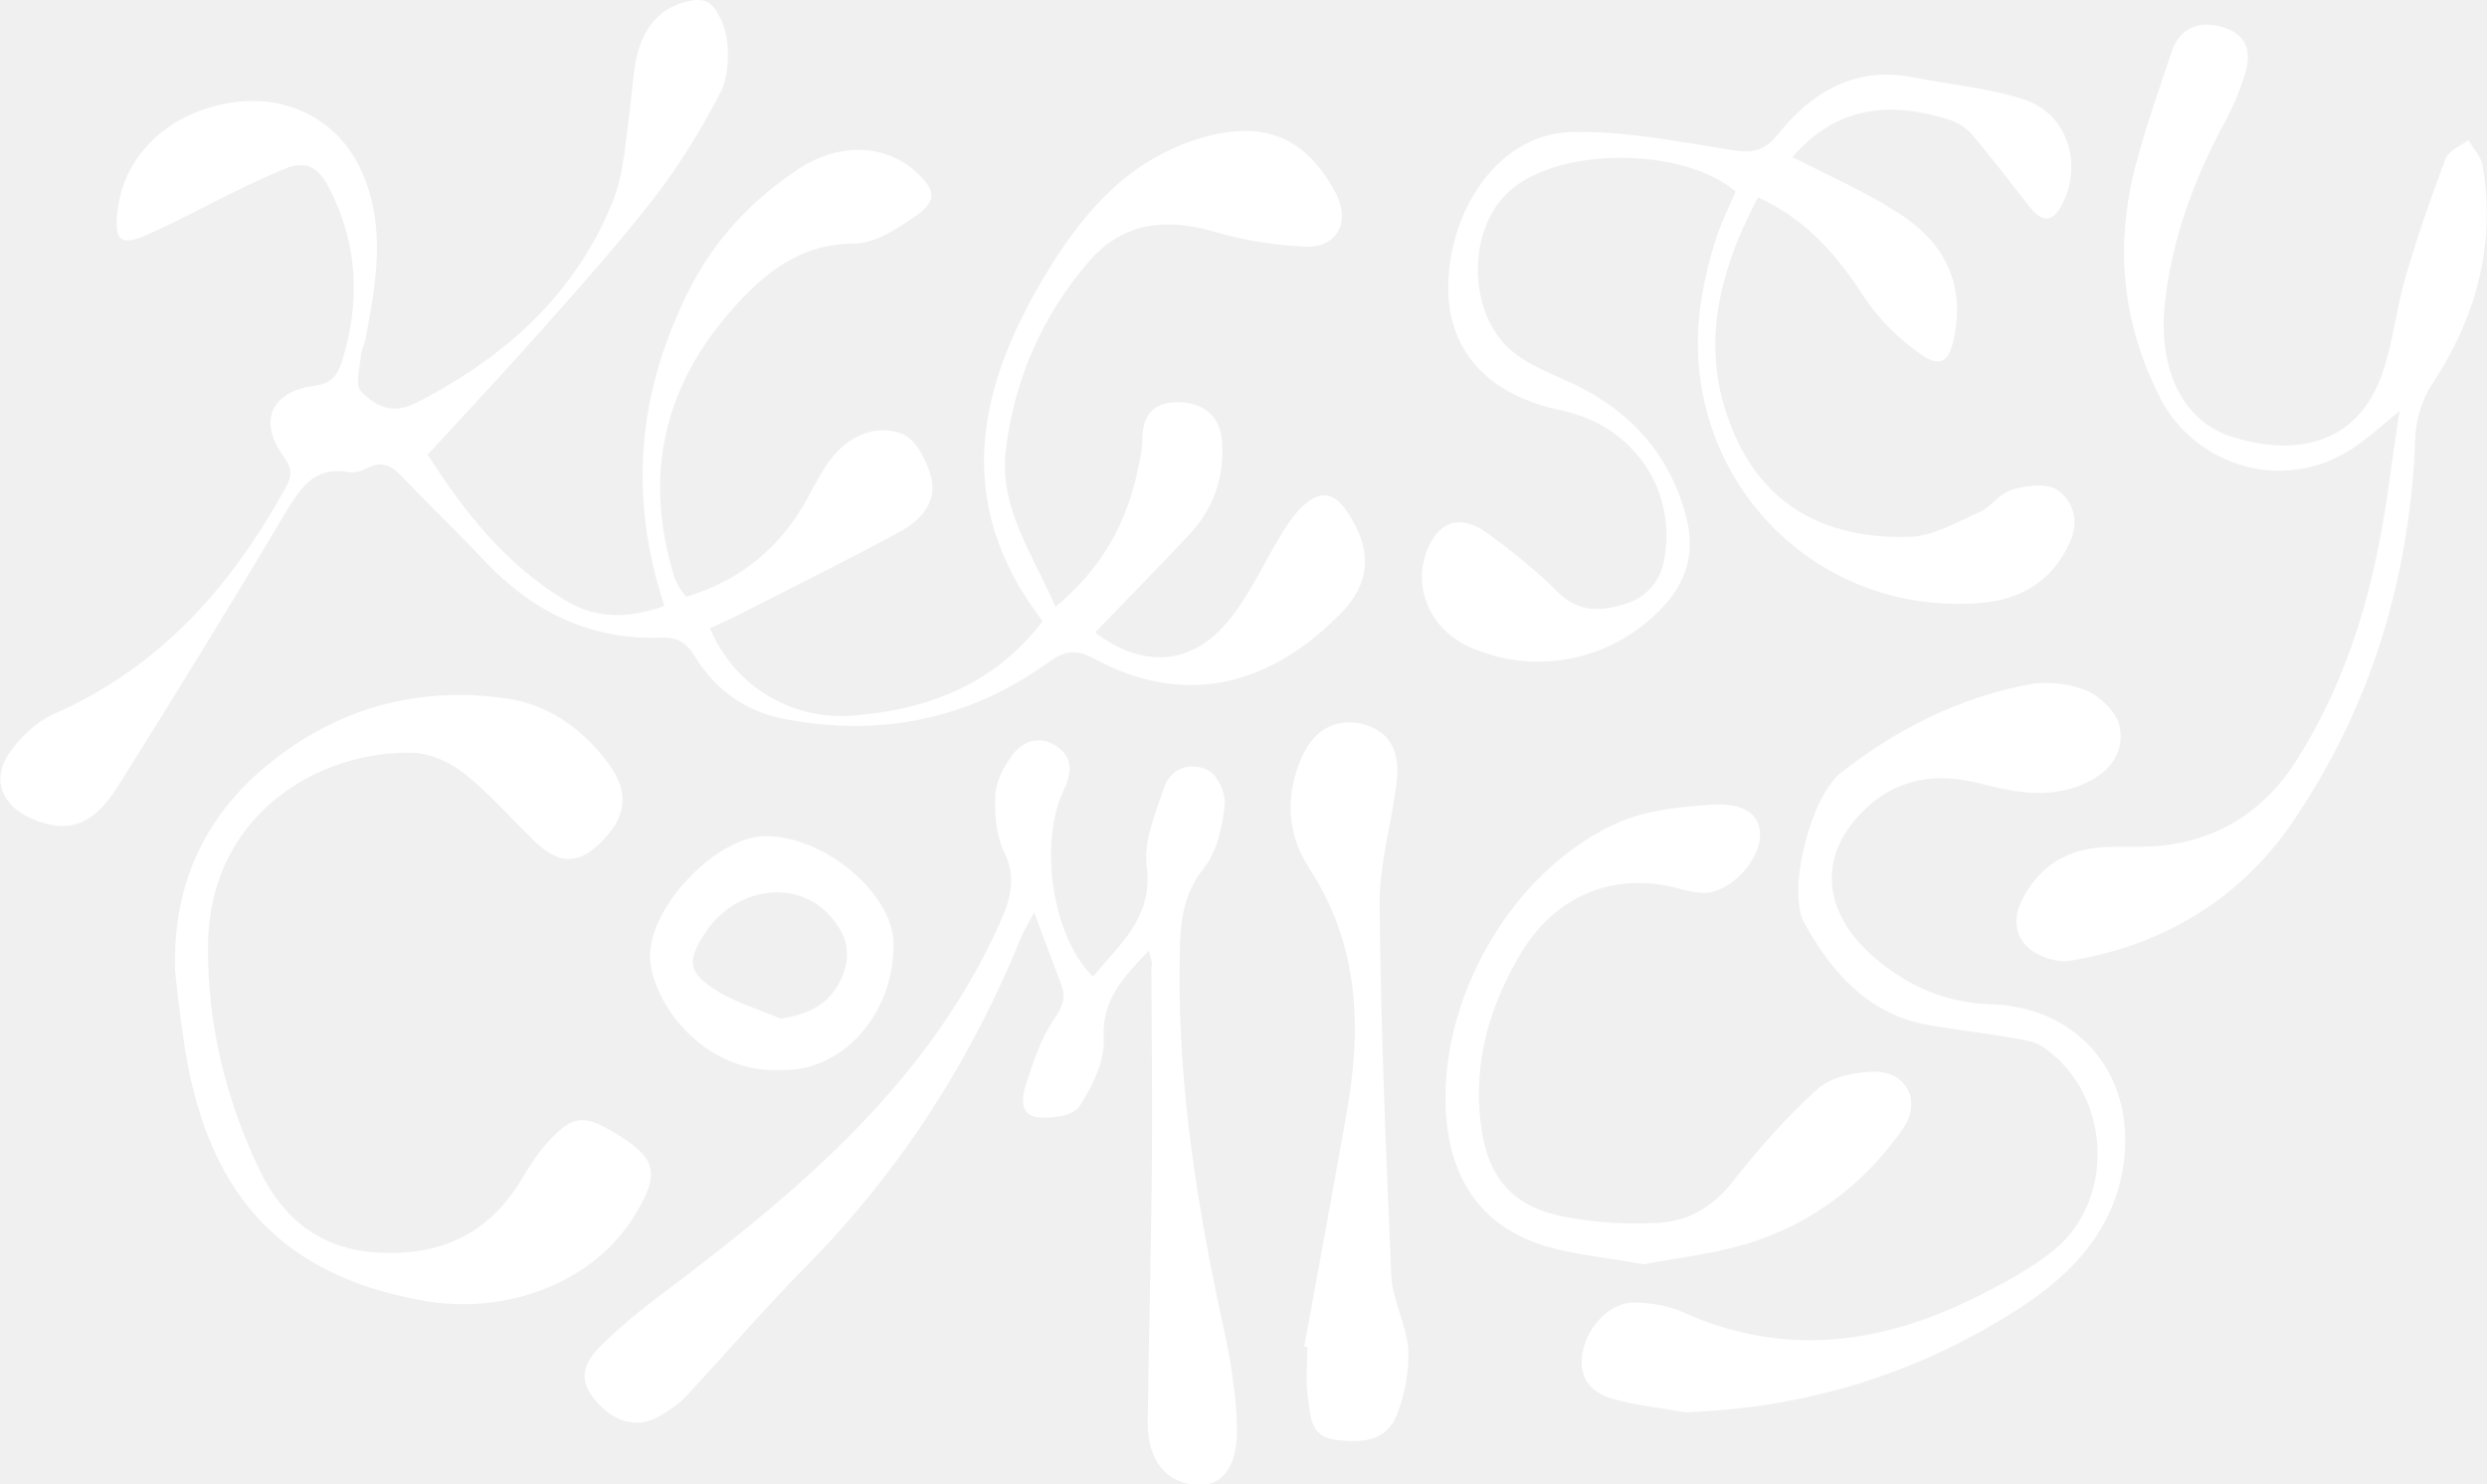
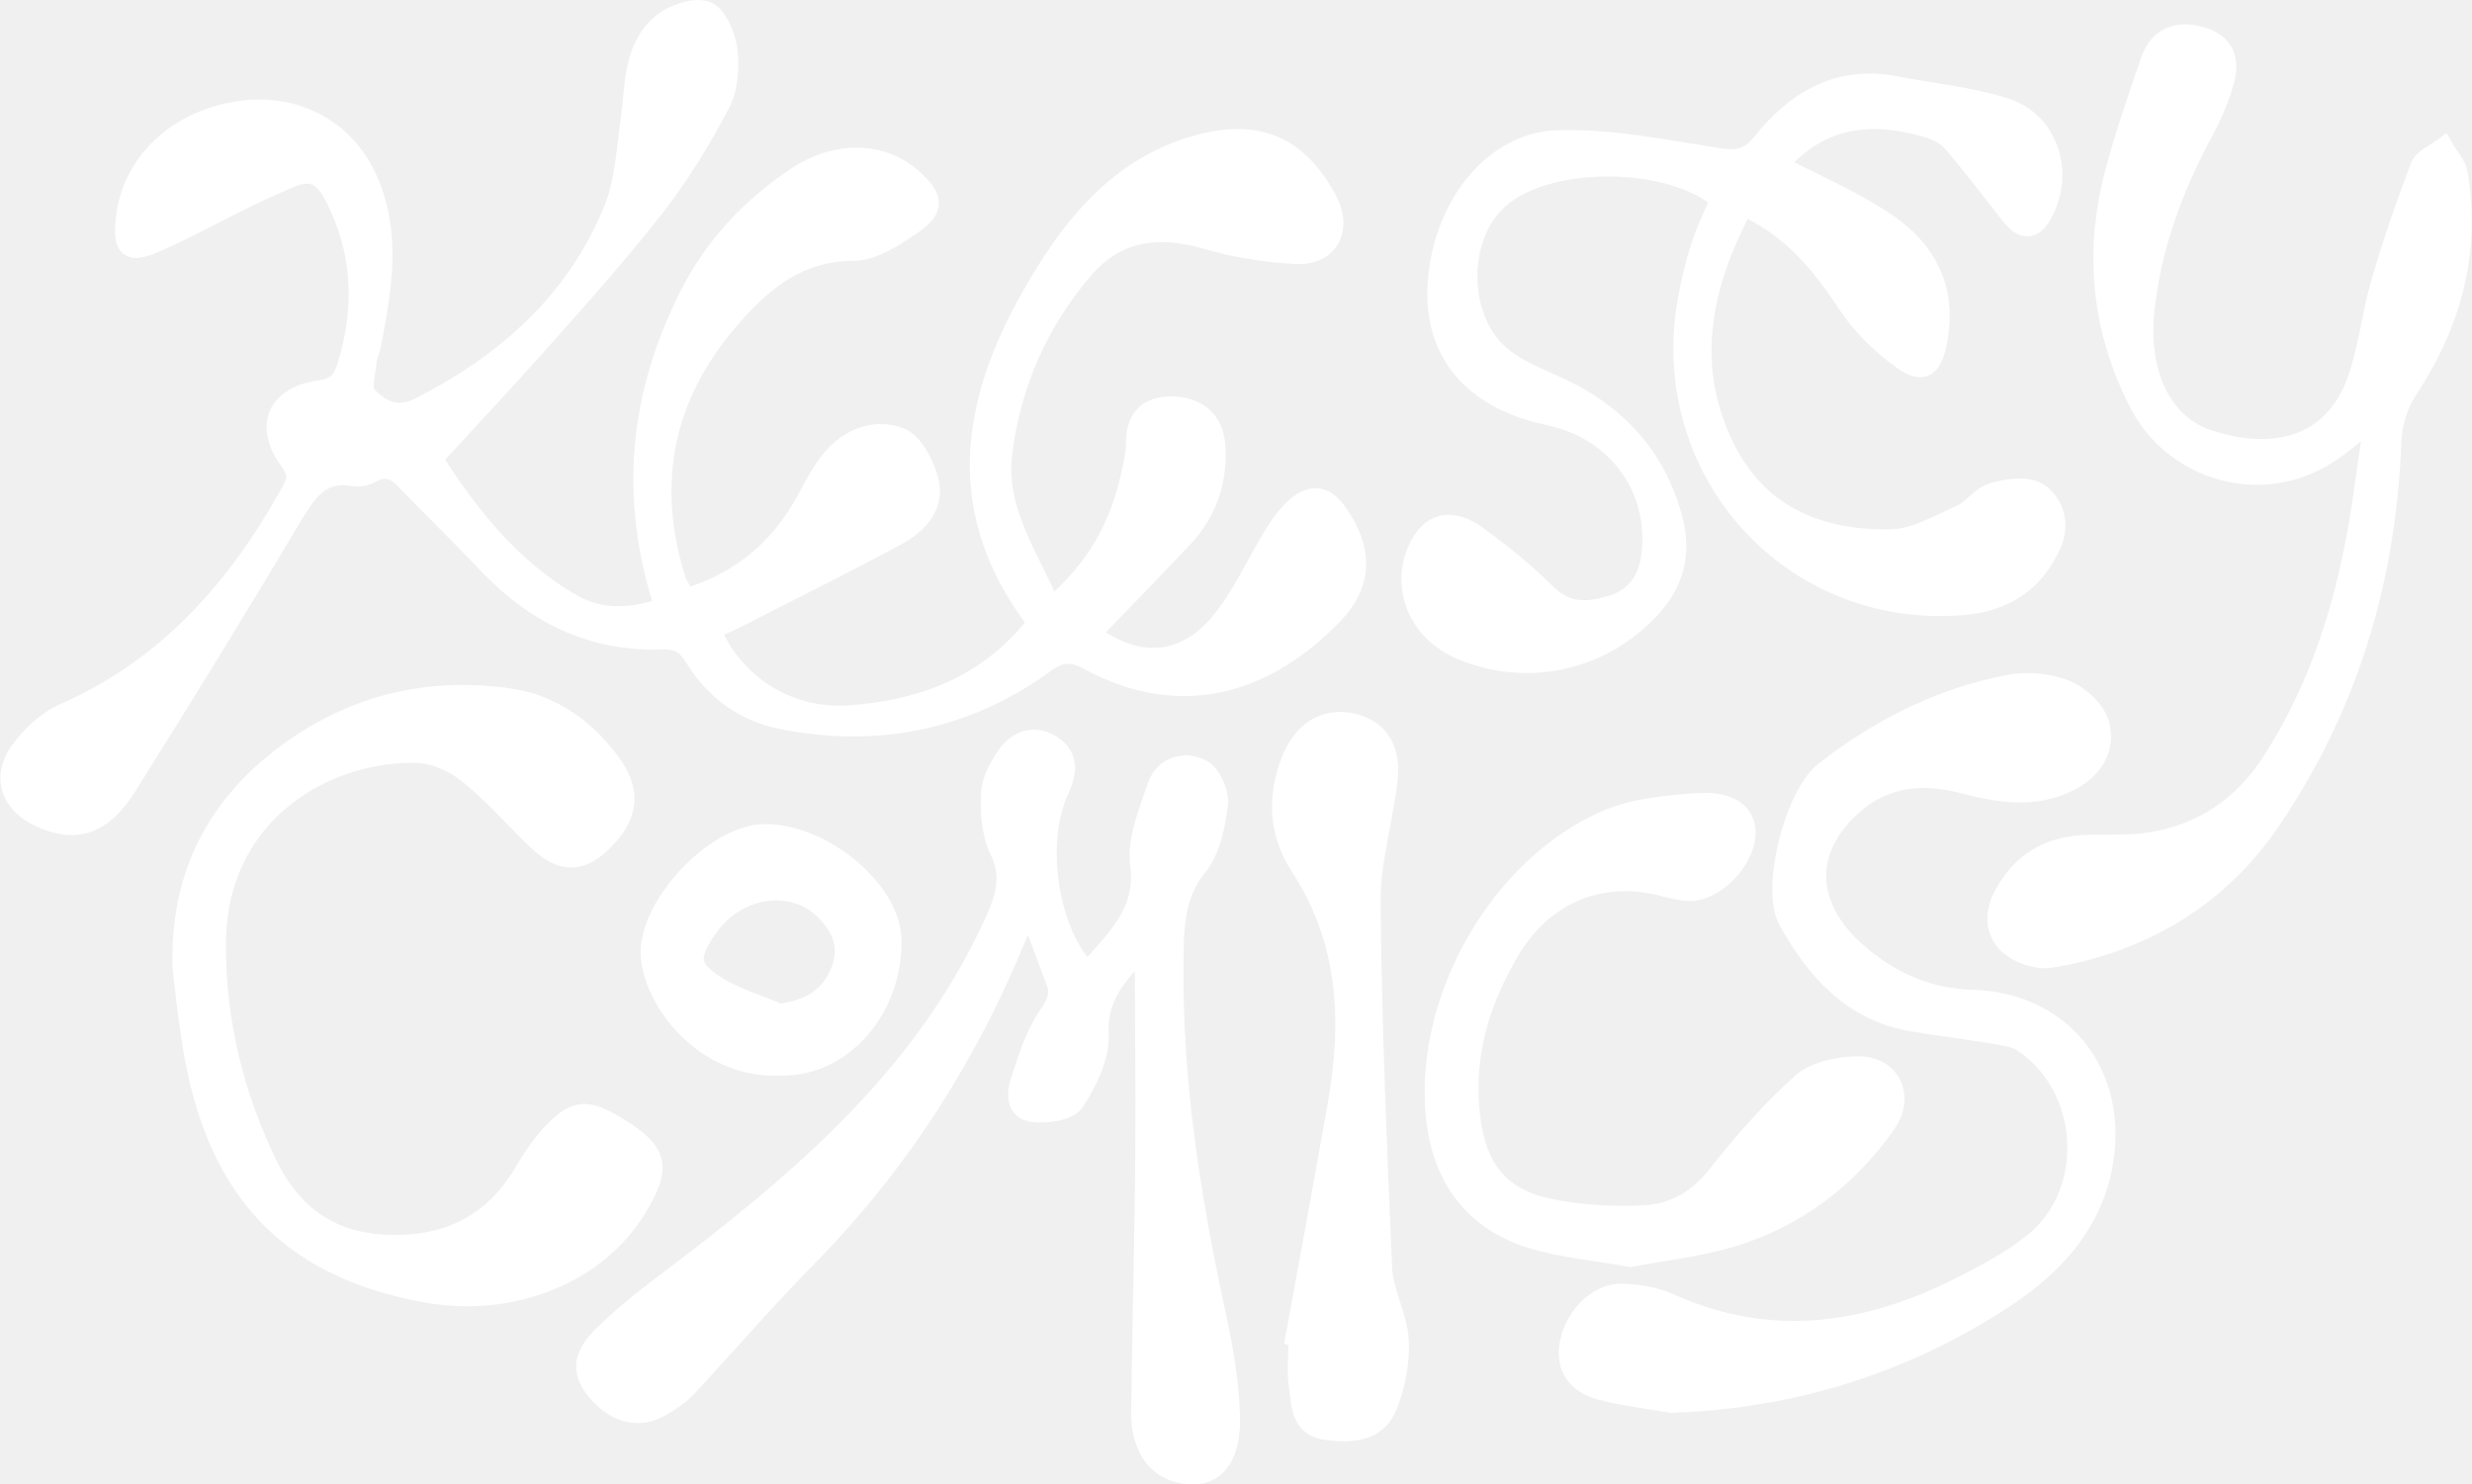
- <svg xmlns="http://www.w3.org/2000/svg" version="1.2" baseProfile="tiny" id="Layer_1" x="0px" y="0px" viewBox="0 0 468.7 279.7" xml:space="preserve" fill="#ffffff">
+ <svg xmlns="http://www.w3.org/2000/svg" version="1.2" baseProfile="tiny" id="Layer_1" x="0px" y="0px" viewBox="-2 -2 472.7 283.7" xml:space="preserve" fill="#fff" stroke="#fff" stroke-width="4">
  <path d="M125.2,114.2c-6.9-21-4.9-40.6,4.7-59.6c4.8-9.5,11.8-16.9,20.5-22.7c7.7-5.1,16.4-4.8,22.2,0.5c3.8,3.4,4,5.5,0,8.3  c-3.5,2.4-7.7,5.2-11.5,5.2c-10.2,0-17,5.5-23,12.3c-13.1,14.7-16.9,31.6-11,50.6c0.2,0.8,0.7,1.5,1.1,2.2c0.2,0.4,0.6,0.8,1.1,1.5  c10.4-3.1,18-9.5,23.1-19c1.4-2.6,2.8-5.3,4.7-7.6c3.4-4.1,8.4-5.9,13-4.1c2.5,1,4.6,5.1,5.4,8.2c1.2,4.9-2.3,8.3-6.2,10.4  c-9.8,5.3-19.8,10.2-29.7,15.3c-1.9,1-3.9,1.8-5.8,2.7c4.3,10.4,14.7,17.3,26.6,16.5c14.2-1,26.9-5.8,36.1-17.8  c-17.5-22.8-12.1-45,1.5-66.9c7-11.3,15.7-20.7,29.1-24.4c11.5-3.1,19,0.2,24.6,10.5c2.9,5.5,0.3,10.5-5.8,10.2  c-5.7-0.3-11.6-1.2-17-2.8c-9.2-2.7-17.3-1.8-23.7,5.6c-8.7,10.1-13.9,21.9-15.6,35.1c-1.5,11.2,5,19.9,9.3,30  c8.8-7.3,13.5-15.9,15.6-26.2c0.4-1.8,0.8-3.6,0.8-5.4c0-4.4,1.9-6.9,6.5-7c4.9,0,8.1,2.5,8.5,7.3c0.5,6.8-1.6,12.9-6.3,17.8  c-5.8,6.2-11.7,12.2-17.6,18.3c8.4,6.5,17.6,6.5,24.6-1.6c4.7-5.4,7.5-12.4,11.5-18.5c1.4-2.1,3.3-4.5,5.5-5.4  c3.1-1.3,5.1,1.4,6.6,3.9c3.9,6.3,3.6,12.3-1.7,17.8c-12.8,13.2-28.8,18.4-46.6,8.8c-3.5-1.9-5.7-1.6-8.8,0.7  c-15,10.8-31.8,14.1-49.8,10.6c-7.2-1.4-12.9-5.5-16.7-11.7c-1.6-2.6-3.2-3.7-6.3-3.6c-13.3,0.5-24.2-4.8-33.3-14.4  c-5-5.3-10.3-10.4-15.4-15.7c-2-2.2-3.9-3.4-6.9-1.8c-1,0.5-2.3,0.9-3.4,0.7c-6.8-1.2-9.3,3.4-12.3,8.3  c-10.2,17.2-20.7,34.2-31.3,51.1c-4.6,7.3-9.6,8.9-16.4,5.8c-5.4-2.5-7.3-7.3-4-12.2c2.1-3,5.1-5.9,8.4-7.4  c20.1-8.8,33.5-24.1,43.8-42.8c1.2-2.2,1.1-3.6-0.4-5.7c-4.9-6.6-2.5-12.3,5.8-13.4c3.1-0.4,4.2-1.8,5.1-4.4  C68,56.8,67.5,45.8,61.8,35c-2-3.7-4.4-4.7-8.1-3.2c-2.9,1.2-5.7,2.5-8.6,3.9c-5.8,2.8-11.5,6-17.5,8.6c-4.9,2.1-6,1.1-5.5-4.1  c1-10.6,9.3-18.8,21.1-20.8c10.8-1.8,20.6,3.1,25,13c4.6,10.3,2.7,20.9,0.7,31.4c-0.2,1.1-0.8,2.2-0.9,3.4c-0.2,2.2-1.1,5.4,0,6.5  c2.7,2.8,5.8,4.6,10.5,2.2c16.6-8.5,29.8-20.3,36.9-37.7c2.2-5.4,2.5-11.6,3.3-17.5c0.9-6.4,0.4-13.3,5.8-18c2.1-1.8,6-3.2,8.4-2.5  c2,0.6,3.7,4.5,4.1,7.2c0.4,3.3,0.2,7.3-1.3,10.2c-3.5,6.7-7.5,13.3-12.1,19.3c-6.5,8.4-13.6,16.4-20.7,24.4  c-7.1,8-14.4,15.8-22.3,24.4c6.4,10,14.6,21,26.9,28C113.1,116.8,119.1,116.4,125.2,114.2z" />
  <path d="M337.8,29.6c6.8,3.5,13.7,6.5,19.9,10.5c8.4,5.3,12.7,13,10.6,23.4c-1,4.7-2.5,5.9-6.3,3.3c-4.1-2.9-7.9-6.6-10.6-10.7  c-5.1-7.8-10.8-14.7-20.1-18.9c-7.8,14.8-11.3,29.7-4.1,45.4c6.3,13.8,18.3,19,32.6,18.6c4.5-0.1,9-2.8,13.3-4.7  c2.2-1,3.8-3.6,6.1-4.2c2.7-0.8,6.6-1.3,8.6,0.1c2.9,2,4.1,5.9,2.3,9.8c-3.2,7.1-8.9,10.7-16.4,11.4c-32.8,3-58.7-25.4-52.9-58.1  c0.6-3.4,1.4-6.8,2.5-10.2c1-3.2,2.5-6.2,3.8-9.2c-9.8-8.4-33.3-8.5-42.6-0.1c-8.4,7.5-7.9,24,1.1,30.7c2.6,2,5.7,3.3,8.8,4.7  c11.9,5.1,20.1,13.4,23.4,26.1c1.7,6.5,0.1,12.2-4.5,17c-9.3,9.9-23.4,12.9-35.8,7.7c-7.5-3.1-11.2-10.7-8.8-17.8  c2.1-6.1,6.4-7.7,11.6-3.9c4.7,3.4,9.3,7.1,13.4,11.2c3.9,3.8,8,3.5,12.4,2.2c4.6-1.4,7.1-4.7,7.7-9.4c1.7-12-5.3-22.9-17.1-26.5  c-1.6-0.5-3.2-0.8-4.8-1.2c-13-3.5-19.7-12.2-18.9-24.5c0.9-14.5,10.4-27,22.9-27.4c10.2-0.3,20.4,1.8,30.6,3.4  c3.7,0.6,6,0.2,8.5-2.9c6.5-8.1,14.6-13,25.7-10.8c7,1.4,14.2,2,20.9,4.2c8.3,2.8,11.1,12.7,6.7,20.3c-1.9,3.3-3.9,2.3-5.8-0.1  c-3.6-4.6-7.1-9.2-10.9-13.7c-1.1-1.3-2.8-2.3-4.4-2.8C354.5,18.6,345.3,21,337.8,29.6z" />
  <path d="M216.5,179.2c-4.9,5.1-8.9,9.3-8.5,16.7c0.2,4.2-2.2,9-4.6,12.7c-1.1,1.7-5.2,2.3-7.8,2c-3.4-0.4-3.1-3.7-2.3-6  c1.4-4.3,2.8-8.8,5.3-12.4c1.6-2.4,2.4-4.1,1.4-6.6c-1.6-4.2-3.1-8.3-5.1-13.6c-1.1,2.1-1.8,3.1-2.3,4.3c-9.4,23.2-22.6,44-40.3,62  c-7.9,8-15.3,16.6-23,24.9c-1.3,1.4-3.1,2.6-4.8,3.6c-4,2.5-8.5,1.5-12-2.5c-3.2-3.6-3.2-6.6,0.6-10.5c3.5-3.5,7.4-6.7,11.4-9.7  c25.1-18.9,49.2-38.8,63-68.1c2.3-4.9,4.6-9.7,1.7-15.5c-1.5-3.1-1.8-7.2-1.6-10.7c0.1-2.6,1.6-5.3,3.2-7.5c2.1-2.8,5.3-3.7,8.4-1.6  c3.2,2.2,2.7,5.2,1.2,8.4c-4.7,10.2-2,27.6,5.6,35c5-6.2,11.4-11.1,10.1-20.9c-0.6-4.7,1.7-10,3.3-14.8c1.3-3.8,5.2-4.8,8.3-3.2  c1.8,0.9,3.4,4.5,3.1,6.7c-0.5,4-1.4,8.6-3.9,11.7c-4.7,5.8-4.5,12.3-4.6,18.9c-0.2,22.9,3.4,45.4,8.3,67.8c1.3,6,2.3,12.1,2.5,18.2  c0.3,7.6-2.5,11.4-6.9,11.4c-6.1,0-10-4.4-9.9-11.9c0.2-17,0.7-34,0.8-50.9c0.1-11.6-0.1-23.2-0.1-34.9  C217.3,181.4,216.9,180.8,216.5,179.2z" />
  <path d="M452.2,77.5c-2.7,2.2-4.8,4.1-7.1,5.8c-13.9,10.6-31.4,4.5-37.9-8.1c-7.3-14.2-8.7-28.9-4.7-44.1c1.9-7.2,4.4-14.3,6.8-21.4  c1.5-4.4,5-5.9,9.5-4.6c4.3,1.2,5.5,4.2,4.5,8.1c-0.9,3.3-2.3,6.6-3.9,9.6c-6,11.1-10.3,22.7-11.5,35.3c-1,11.5,3.4,21,12.1,24  c12.1,4.1,24.3,2,29-11.8c2-5.8,2.6-12,4.3-17.9c2.2-7.6,4.8-15.1,7.6-22.5c0.6-1.5,2.8-2.4,4.3-3.5c0.9,1.6,2.4,3.1,2.7,4.9  c2.5,15-1.3,28.6-9.6,41.2c-1.8,2.7-2.9,6.4-3.1,9.6c-0.9,26.4-8.2,50.9-23.1,72.8c-10,14.7-24.5,23.3-42,26.2  c-2.5,0.4-6-0.8-7.9-2.5c-2.7-2.5-2.8-6.1-0.8-9.6c3.3-6,8.3-8.9,14.9-9.3c4-0.2,8,0.1,12-0.4c10.5-1.4,18.6-6.8,24.3-15.7  c10.4-16.2,15.2-34.2,17.7-53C450.9,86.3,451.5,82.3,452.2,77.5z" />
  <path d="M317.6,266.2c-4.5-0.8-9.2-1.3-13.6-2.5c-4.3-1.2-6.7-4.2-5.7-9c1-4.9,5.3-9.3,9.8-9.2c3.1,0.1,6.4,0.6,9.2,1.9  c19.2,8.6,37.7,5.9,55.7-3.2c4.9-2.5,9.8-5.1,14-8.5c12-9.7,10.8-29.9-2.2-38.5c-1.4-0.9-3.4-1.2-5.1-1.5  c-5.3-0.9-10.5-1.5-15.8-2.4c-11.6-1.9-18.6-9.8-23.9-19.4c-3.2-5.9,1.1-23.6,7-28.3c10.5-8.2,22.2-14.1,35.4-16.6  c3.4-0.6,7.5-0.2,10.7,1.1c2.6,1.1,5.7,4,6.3,6.6c1.1,4.5-1.3,8.4-5.7,10.6c-6.7,3.4-13.6,2.2-20.5,0.4c-8.5-2.2-16.1-1-22.5,5.6  c-7.9,8.2-7.3,18.3,2,26.7c6.4,5.7,13.9,9.1,22.6,9.3c15.8,0.5,26.5,12.4,25.1,28.4c-1.2,13.3-9.5,22.3-20,29  C361.5,258.9,340.5,265.4,317.6,266.2z" />
  <path d="M33,183c-0.5-16.7,5.9-30,18.9-40c12.7-9.8,27.3-13.6,43.2-11.4c8.1,1.1,14.5,5.6,19.4,12.1c4,5.3,3.7,9.8-0.6,14.4  c-4.5,4.9-8.3,5.1-13.1,0.5c-4.5-4.3-8.5-9-13.3-12.8c-2.6-2.1-6.4-3.8-9.7-3.9c-17.2-0.5-38.4,11.2-38.6,36.4  c-0.1,15,3.4,29.1,9.8,42.4c4.4,9.1,11.5,14.8,22.2,15.4c11.9,0.7,21.1-3.6,27.2-14c1.4-2.4,3-4.8,4.9-6.9c4.7-5,6.6-5.2,12.5-1.7  c8,4.8,8.7,7.6,3.8,15.6c-7.6,12.5-24,19-40.2,16c-26.9-4.9-40.9-20.5-44.9-49.9C33.9,191.1,33.4,187,33,183z" />
  <path d="M309.7,238.3c-6.4-1.2-12.6-1.7-18.4-3.4c-11.6-3.5-17.6-11.9-18.7-23.9c-2-22.1,12.3-47.3,32.7-56.1  c5.2-2.2,11.2-2.8,16.9-3.2c6.4-0.5,9.5,1.8,9.5,5.5c0.1,4.9-5.5,11-10.4,11.1c-1.6,0-3.3-0.4-4.9-0.8c-12-3.3-23.1,1.2-29.6,11.9  c-5.9,9.8-9.1,20.3-7.8,31.9c1.2,10.7,6,16.4,16.6,18.2c5.5,1,11.3,1.3,16.9,1c5.6-0.3,10.2-2.9,13.9-7.6  c4.9-6.2,10.2-12.3,16.1-17.6c2.5-2.3,7-3.2,10.6-3.3c6.3-0.1,9.1,5.6,5.5,10.8c-7.3,10.4-17,17.8-29.2,21.6  C323.1,236.3,316.2,237.1,309.7,238.3z" />
  <path d="M245.8,253.8c2.7-14.7,5.4-29.4,8-44.1c2.9-16.2,2.3-31.7-7.1-46.1c-4-6.1-4.5-13.1-1.7-20.1c2.2-5.6,6.3-8.2,11.5-7.1  c5.1,1.2,7.5,4.8,6.7,11.1c-0.9,7.6-3.2,15.1-3.2,22.7c0.2,23.4,1.2,46.8,2.2,70.2c0.2,4.7,2.9,9.3,3.2,14c0.2,4.1-0.7,8.6-2.2,12.4  c-2,5-6.8,5.2-11.5,4.6c-4.9-0.6-4.7-4.7-5.2-7.9c-0.5-3.1-0.1-6.3-0.1-9.5C246.3,253.9,246,253.9,245.8,253.8z" />
  <path d="M147.7,201.7c-15.3,0.9-25-13-25.2-21.4c-0.1-9.5,12.6-22.7,21.8-22.7c11.2,0,24.2,11,24.1,20.5  C168.4,191,159.1,201.7,147.7,201.7z M147.1,192c6-0.9,9.7-3.2,11.7-8.1c1.9-4.8,0.4-8.6-3.2-12.1c-6.3-6-16.9-4.3-22.4,3.6  c-3.9,5.7-3.7,8,2.3,11.6C139,189.1,143.2,190.3,147.1,192z" />
</svg>
